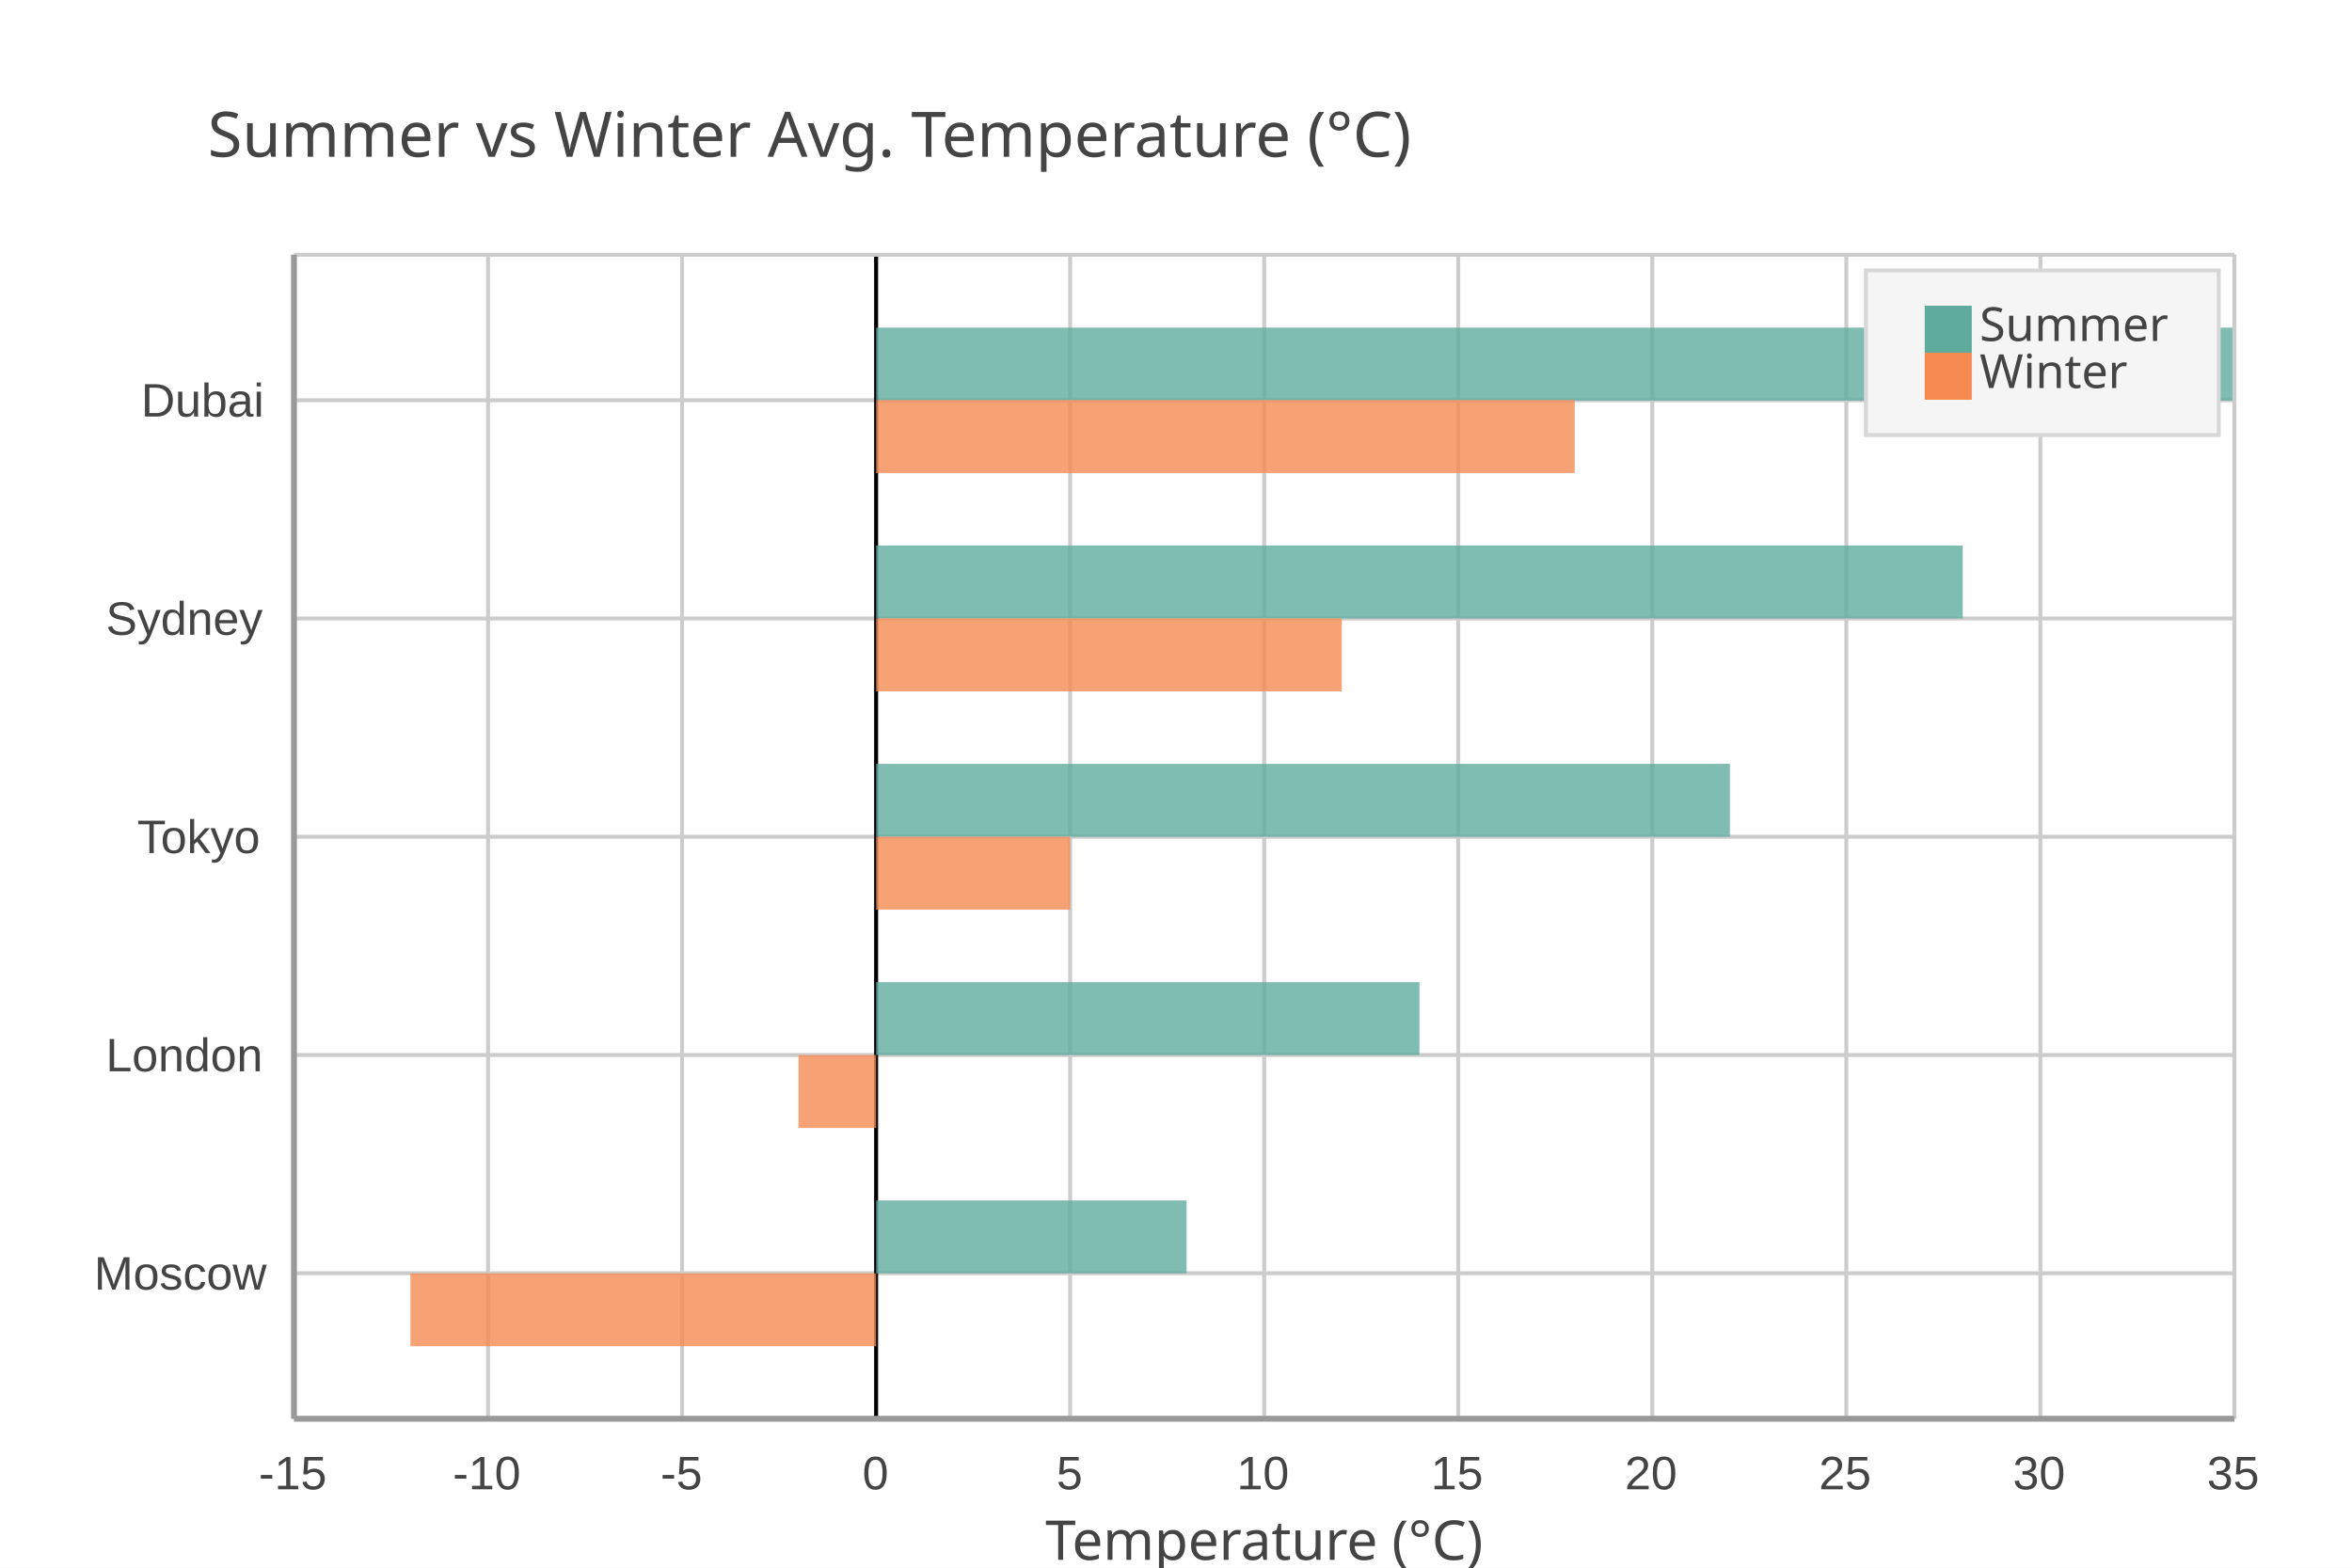
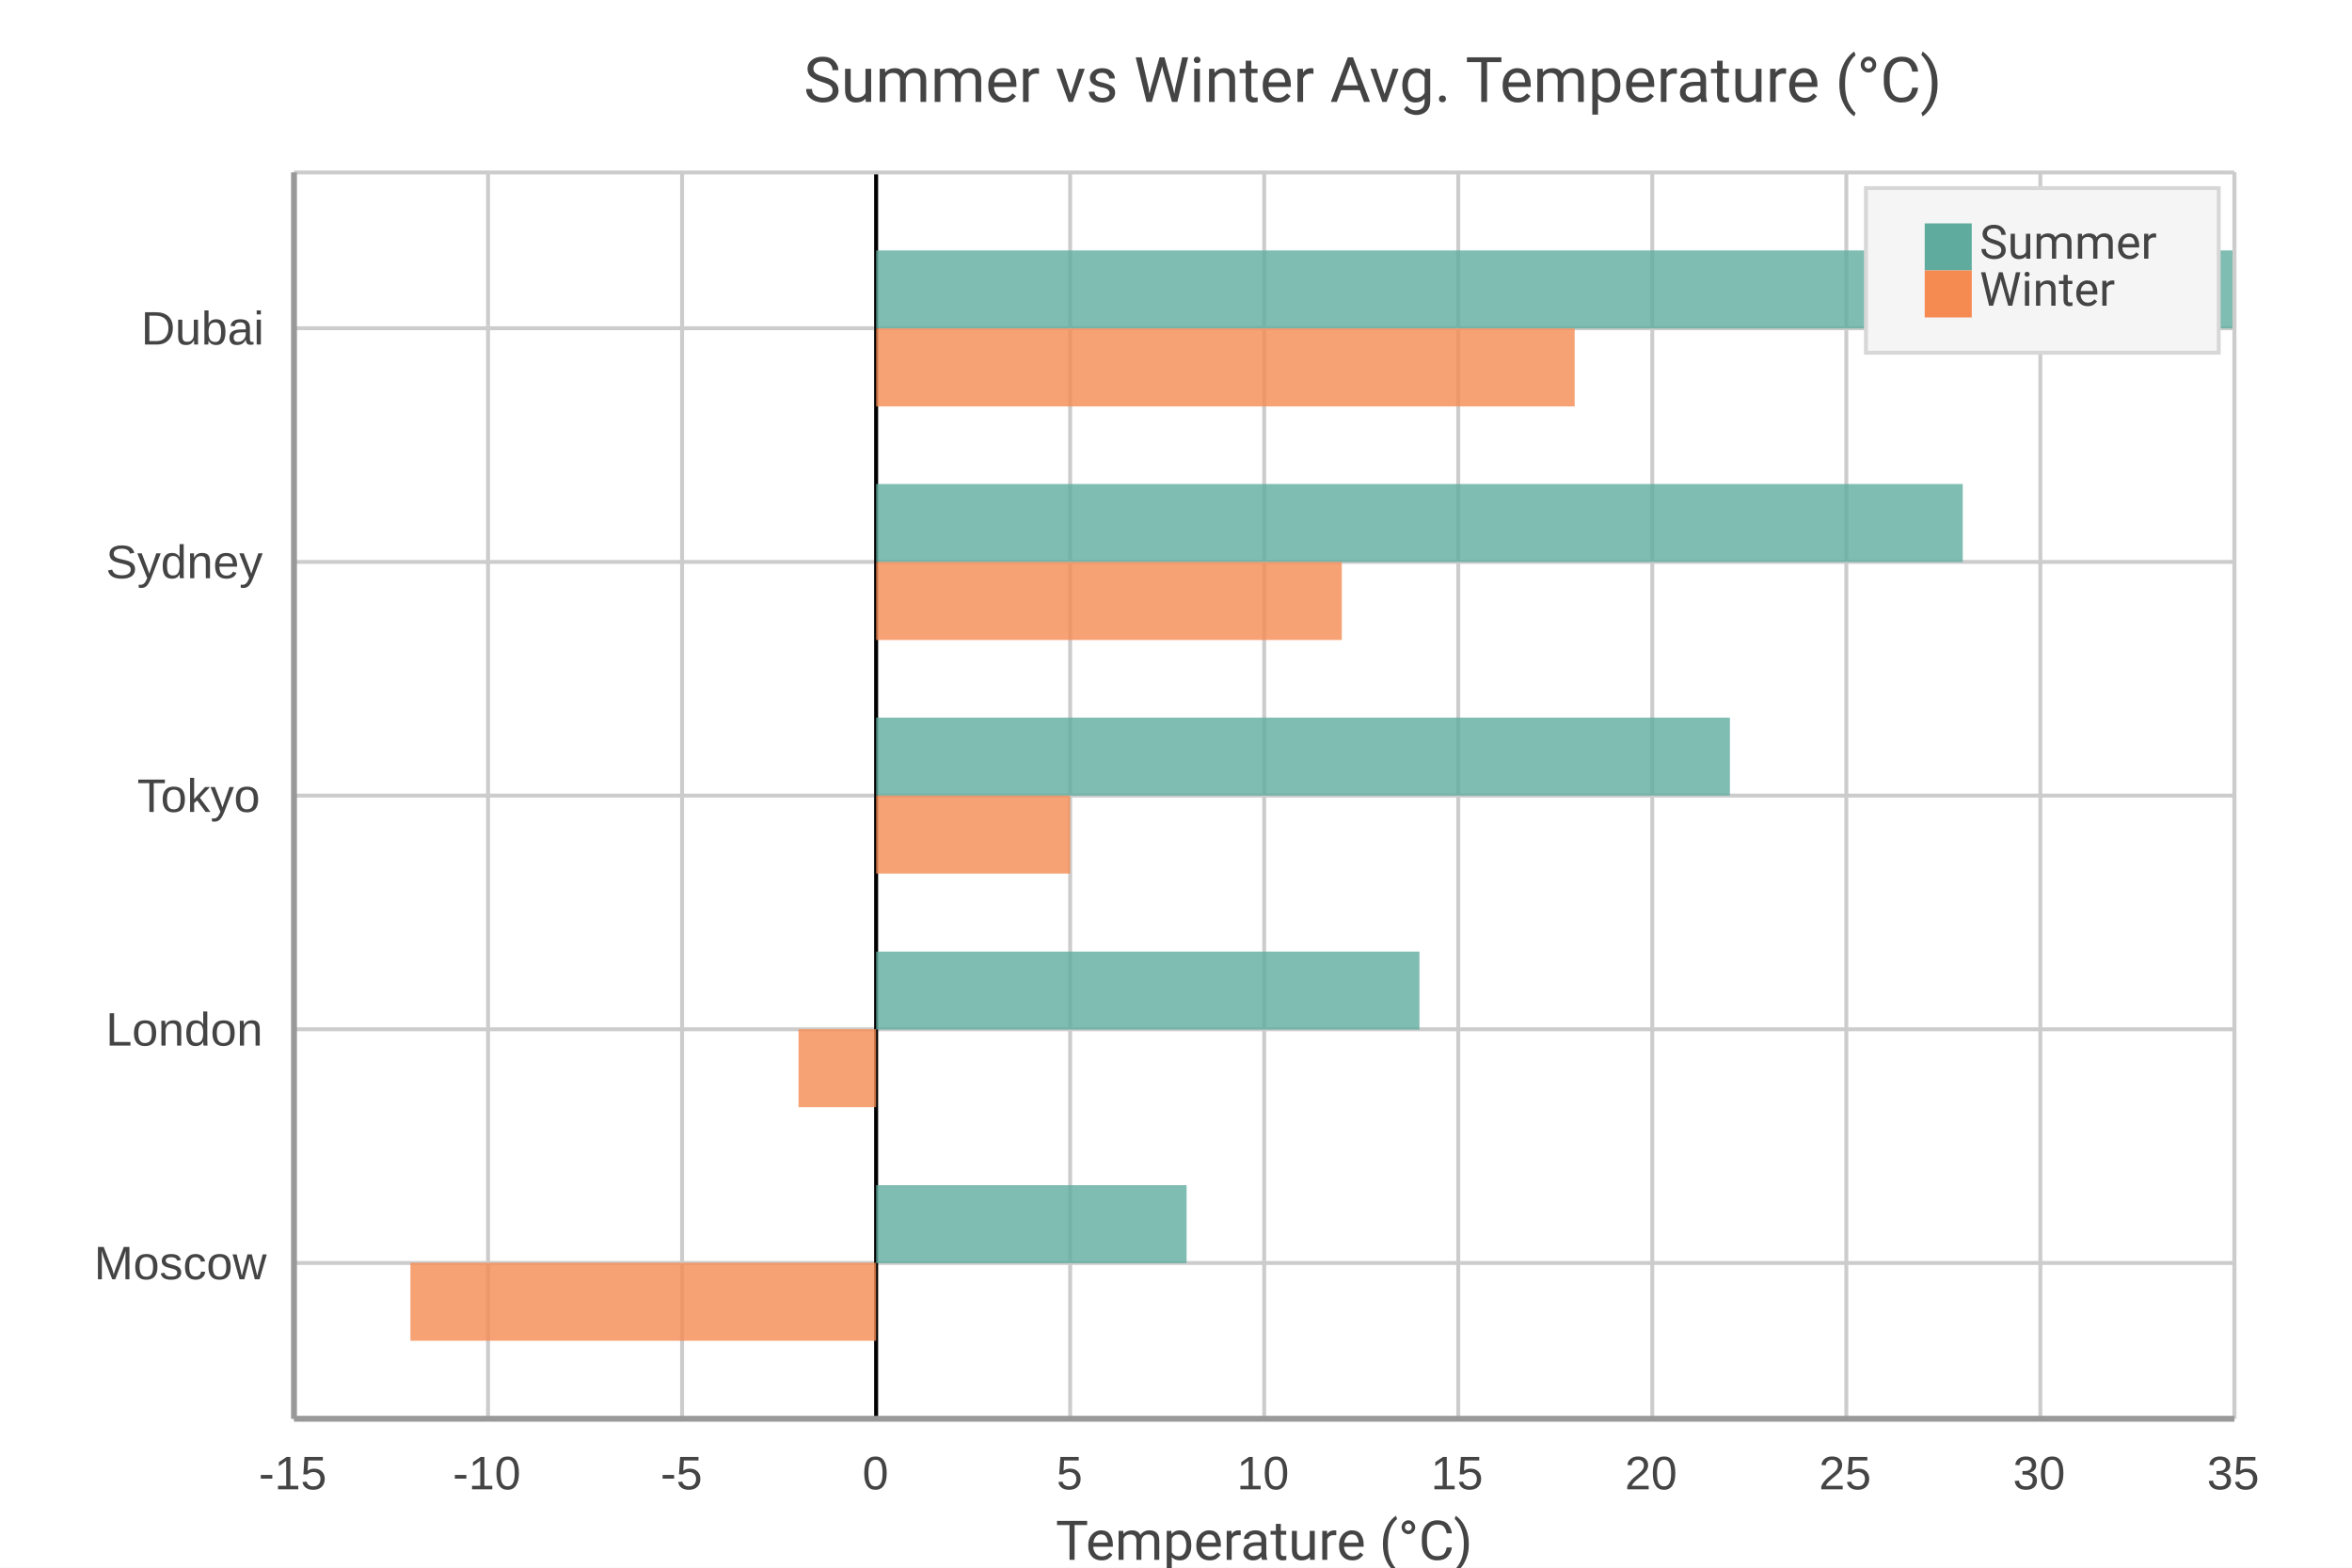
<svg xmlns="http://www.w3.org/2000/svg" width="600" height="400" viewBox="0 0 600 400">
  <path fill="#FFFFFF" d="M0 0 h600 v400 h-600 v-400Z" />
-   <text transform="translate(-247.0, 30)" fill="#444444" font-family="JetBrains Mono" font-weight="normal" font-size="16" x="300.0" y="10.0">Summer vs Winter Avg. Temperature (°C)</text>
+   <text transform="translate(-95.0, 16.0)" fill="#444444" font-family="Roboto" font-weight="normal" font-size="16" x="300.0" y="10.0">Summer vs Winter Avg. Temperature (°C)</text>
  <defs>
    <clipPath id="plot-clip">
-       <rect x="0" y="0" width="495.0" height="297.0" />
+       <rect x="0" y="0" width="495.0" height="318.0" />
    </clipPath>
  </defs>
  <g>
-     <path stroke="#CCCCCC" stroke-dasharray="None" d="M0 37.125 h495.0 M0 92.812 h495.0 M0 148.5 h495.0 M0 204.188 h495.0 M0 259.875 h495.0" transform="translate(75.0, 65.0)" />
-     <g font-size="12" font-family="Arial" fill="#444444" transform="translate(69.0, 65.0)">
-       <text x="0" y="37.125" dominant-baseline="central" transform="translate(-33, 0)">Dubai</text>
-       <text x="0" y="92.812" dominant-baseline="central" transform="translate(-42, 0)">Sydney</text>
-       <text x="0" y="148.5" dominant-baseline="central" transform="translate(-34, 0)">Tokyo</text>
-       <text x="0" y="204.188" dominant-baseline="central" transform="translate(-42, 0)">London</text>
-       <text x="0" y="259.875" dominant-baseline="central" transform="translate(-45, 0)">Moscow</text>
+     <path stroke="#CCCCCC" stroke-dasharray="None" d="M0 39.75 h495.0 M0 99.375 h495.0 M0 159.0 h495.0 M0 218.625 h495.0 M0 278.25 h495.0" transform="translate(75.0, 44.0)" />
+     <g font-size="12" font-family="Arial" fill="#444444" transform="translate(69.0, 44.0)">
+       <text x="0" y="39.75" dominant-baseline="central" transform="translate(-33, 0)">Dubai</text>
+       <text x="0" y="99.375" dominant-baseline="central" transform="translate(-42, 0)">Sydney</text>
+       <text x="0" y="159.0" dominant-baseline="central" transform="translate(-34, 0)">Tokyo</text>
+       <text x="0" y="218.625" dominant-baseline="central" transform="translate(-42, 0)">London</text>
+       <text x="0" y="278.25" dominant-baseline="central" transform="translate(-45, 0)">Moscow</text>
    </g>
  </g>
  <g>
-     <path stroke="#CCCCCC" stroke-dasharray="None" d="M495.0 0 v297.0 M445.5 0 v297.0 M396.0 0 v297.0 M346.5 0 v297.0 M297.0 0 v297.0 M247.5 0 v297.0 M198.0 0 v297.0 M148.5 0 v297.0 M99.0 0 v297.0 M49.5 0 v297.0 M0.0 0 v297.0" transform="translate(75.0, 65.0)" />
-     <g font-size="12" font-family="Arial" fill="#444444" transform="translate(75.0, 83.0)">
-       <text x="495.0" y="297.0" transform="translate(-7.0, 0)">35</text>
-       <text x="445.5" y="297.0" transform="translate(-7.0, 0)">30</text>
-       <text x="396.0" y="297.0" transform="translate(-7.0, 0)">25</text>
-       <text x="346.5" y="297.0" transform="translate(-7.0, 0)">20</text>
-       <text x="297.0" y="297.0" transform="translate(-7.0, 0)">15</text>
-       <text x="247.5" y="297.0" transform="translate(-7.0, 0)">10</text>
-       <text x="198.0" y="297.0" transform="translate(-3.5, 0)">5</text>
-       <text x="148.5" y="297.0" transform="translate(-3.5, 0)">0</text>
-       <text x="99.0" y="297.0" transform="translate(-5.5, 0)">-5</text>
-       <text x="49.5" y="297.0" transform="translate(-9.0, 0)">-10</text>
-       <text x="0.0" y="297.0" transform="translate(-9.0, 0)">-15</text>
+     <path stroke="#CCCCCC" stroke-dasharray="None" d="M495.0 0 v318.0 M445.5 0 v318.0 M396.0 0 v318.0 M346.5 0 v318.0 M297.0 0 v318.0 M247.5 0 v318.0 M198.0 0 v318.0 M148.5 0 v318.0 M99.0 0 v318.0 M49.5 0 v318.0 M0.0 0 v318.0" transform="translate(75.0, 44.0)" />
+     <g font-size="12" font-family="Arial" fill="#444444" transform="translate(75.0, 62.0)">
+       <text x="495.0" y="318.0" transform="translate(-7.0, 0)">35</text>
+       <text x="445.5" y="318.0" transform="translate(-7.0, 0)">30</text>
+       <text x="396.0" y="318.0" transform="translate(-7.0, 0)">25</text>
+       <text x="346.5" y="318.0" transform="translate(-7.0, 0)">20</text>
+       <text x="297.0" y="318.0" transform="translate(-7.0, 0)">15</text>
+       <text x="247.5" y="318.0" transform="translate(-7.0, 0)">10</text>
+       <text x="198.0" y="318.0" transform="translate(-3.5, 0)">5</text>
+       <text x="148.5" y="318.0" transform="translate(-3.5, 0)">0</text>
+       <text x="99.0" y="318.0" transform="translate(-5.5, 0)">-5</text>
+       <text x="49.5" y="318.0" transform="translate(-9.0, 0)">-10</text>
+       <text x="0.0" y="318.0" transform="translate(-9.0, 0)">-15</text>
    </g>
  </g>
-   <path transform="translate(75.0, 65.0)" d="M148.5 0 v297.0z" stroke="black" />
+   <path transform="translate(75.0, 44.0)" d="M148.5 0 v318.0z" stroke="black" />
  <g>
-     <g opacity="0.8" transform="translate(75.0, 65.0)">
-       <path d="M148.5 18.6 h346.5 v18.6 h-346.5 v-18.6Z M148.5 74.2 h277.2 v18.6 h-277.2 v-18.6Z M148.5 129.9 h217.8 v18.6 h-217.8 v-18.6Z M148.5 185.6 h138.6 v18.6 h-138.6 v-18.6Z M148.5 241.3 h79.2 v18.6 h-79.2 v-18.6Z" fill="#5fab9e" />
-       <path d="M148.5 37.1 h178.2 v18.6 h-178.2 v-18.6Z M148.5 92.8 h118.8 v18.6 h-118.8 v-18.6Z M148.5 148.5 h49.5 v18.6 h-49.5 v-18.6Z M128.7 204.2 h19.8 v18.6 h-19.8 v-18.6Z M29.7 259.9 h118.8 v18.6 h-118.8 v-18.6Z" fill="#f58b51" />
+     <g opacity="0.8" transform="translate(75.0, 44.0)">
+       <path d="M148.5 19.9 h346.5 v19.9 h-346.5 v-19.9Z M148.5 79.5 h277.2 v19.9 h-277.2 v-19.9Z M148.5 139.1 h217.8 v19.9 h-217.8 v-19.9Z M148.5 198.8 h138.6 v19.9 h-138.6 v-19.9Z M148.5 258.4 h79.2 v19.9 h-79.2 v-19.9Z" fill="#5fab9e" />
+       <path d="M148.5 39.8 h178.2 v19.9 h-178.2 v-19.9Z M148.5 99.4 h118.8 v19.9 h-118.8 v-19.9Z M148.5 159.0 h49.5 v19.9 h-49.5 v-19.9Z M128.7 218.6 h19.8 v19.9 h-19.8 v-19.9Z M29.7 278.2 h118.8 v19.9 h-118.8 v-19.9Z" fill="#f58b51" />
    </g>
-     <path stroke="#CCCCCC" stroke-dasharray="None" d="M0 297.0 h495.0" transform="translate(75.0, 65.0)" />
-     <path stroke="#CCCCCC" stroke-dasharray="None" d="M0 0 h495.0" transform="translate(75.0, 65.0)" />
-     <path stroke="#CCCCCC" stroke-dasharray="None" d="M0 0 v297.0" transform="translate(75.0, 65.0)" />
-     <path stroke="#CCCCCC" stroke-dasharray="None" d="M495.0 0 v297.0" transform="translate(75.0, 65.0)" />
+     <path stroke="#CCCCCC" stroke-dasharray="None" d="M0 318.0 h495.0" transform="translate(75.0, 44.0)" />
+     <path stroke="#CCCCCC" stroke-dasharray="None" d="M0 0 h495.0" transform="translate(75.0, 44.0)" />
+     <path stroke="#CCCCCC" stroke-dasharray="None" d="M0 0 v318.0" transform="translate(75.0, 44.0)" />
+     <path stroke="#CCCCCC" stroke-dasharray="None" d="M495.0 0 v318.0" transform="translate(75.0, 44.0)" />
  </g>
  <g>
-     <rect transform="translate(-15.0, -7.0)" x="491.0" y="76.0" width="90.0" height="42.0" fill="#f5f5f5" stroke="#d7d7d7" />
+     <rect transform="translate(-15.0, -7.0)" x="491.0" y="55.0" width="90.0" height="42.0" fill="#f5f5f5" stroke="#d7d7d7" />
    <g>
-       <rect y="78.0" x="491.0" width="12" height="12" fill="#5fab9e" />
-       <text y="87.0" x="505.0" font-size="12" font-family="JetBrains Mono" fill="#444444">Summer</text>
+       <rect y="57.0" x="491.0" width="12" height="12" fill="#5fab9e" />
+       <text y="66.0" x="505.0" font-size="12" font-family="Roboto" fill="#444444">Summer</text>
    </g>
    <g>
-       <rect y="90.0" x="491.0" width="12" height="12" fill="#f58b51" />
-       <text y="99.0" x="505.0" font-size="12" font-family="JetBrains Mono" fill="#444444">Winter</text>
+       <rect y="69.0" x="491.0" width="12" height="12" fill="#f58b51" />
+       <text y="78.0" x="505.0" font-size="12" font-family="Roboto" fill="#444444">Winter</text>
    </g>
  </g>
-   <path d="M75.0 65.0 v297.0 M75.0 362.0 h495.0" stroke="#999" stroke-width="1.5" fill="none" />
-   <text x="322.5" y="398" fill="#444444" font-size="14" font-family="JetBrains Mono" text-anchor="middle">Temperature (°C)</text>
+   <path d="M75.0 44.0 v318.0 M75.0 362.0 h495.0" stroke="#999" stroke-width="1.5" fill="none" />
+   <text x="322.5" y="398" fill="#444444" font-size="14" font-family="Roboto" text-anchor="middle">Temperature (°C)</text>
</svg>
